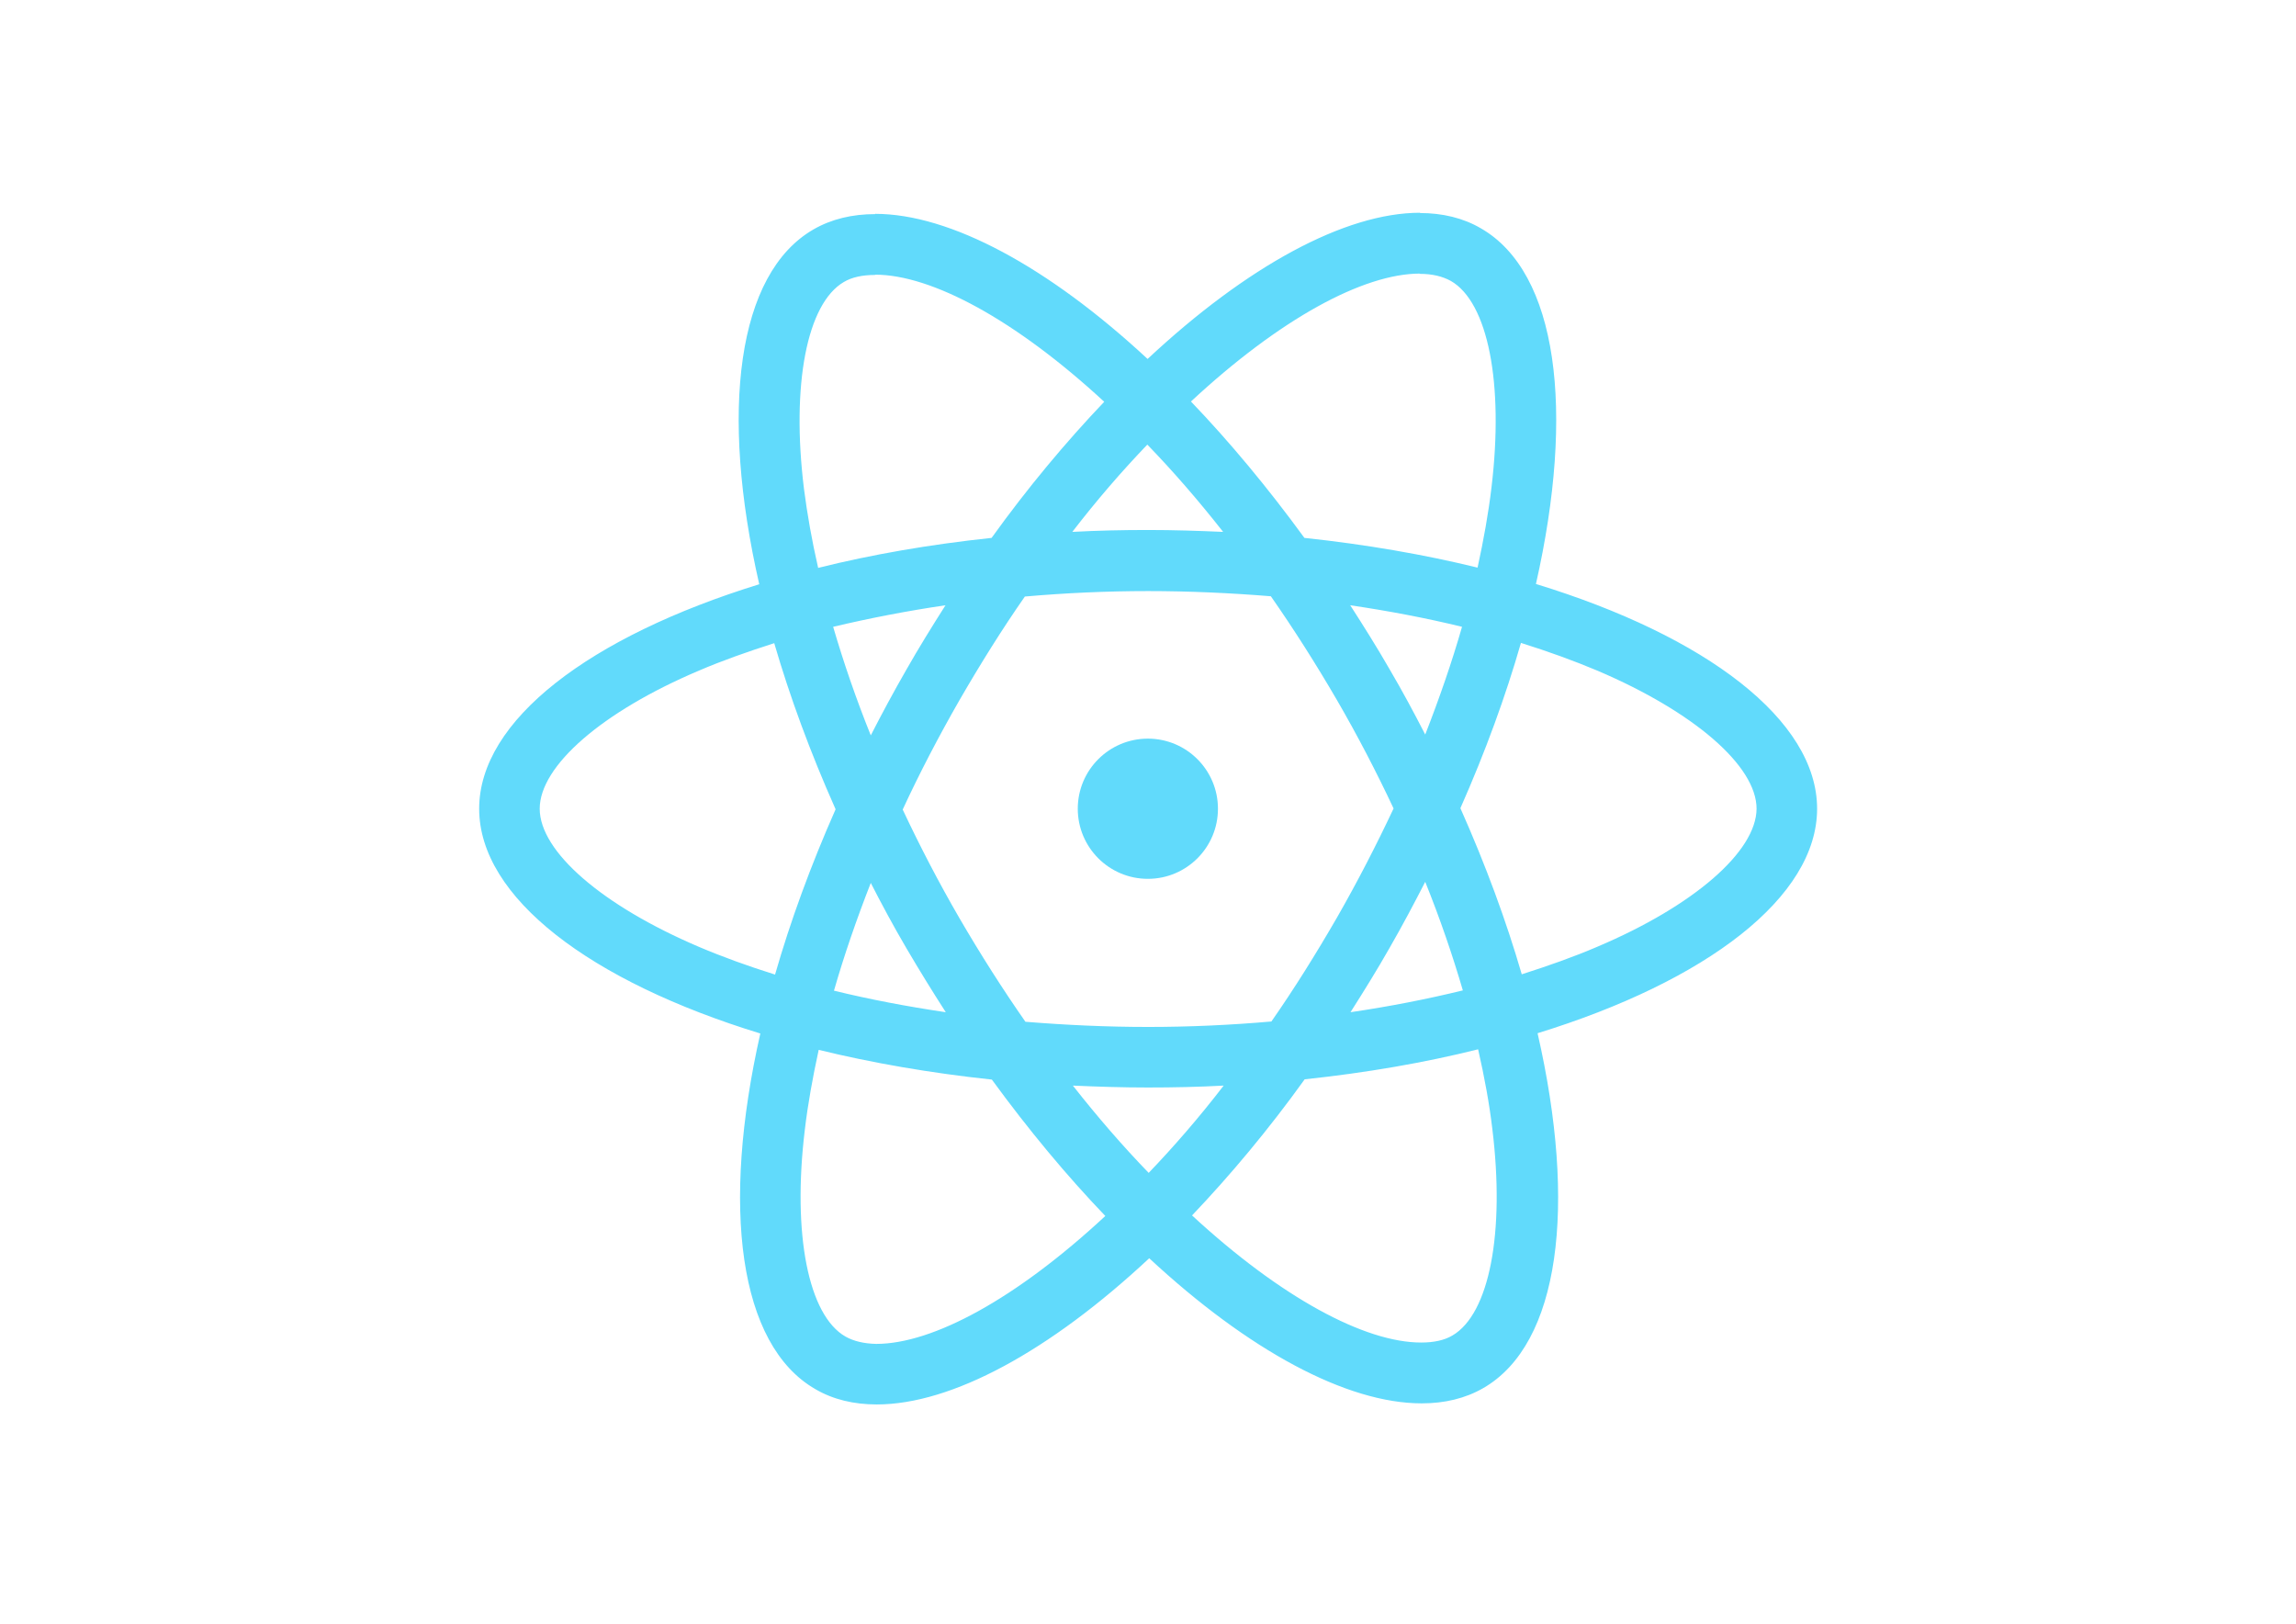
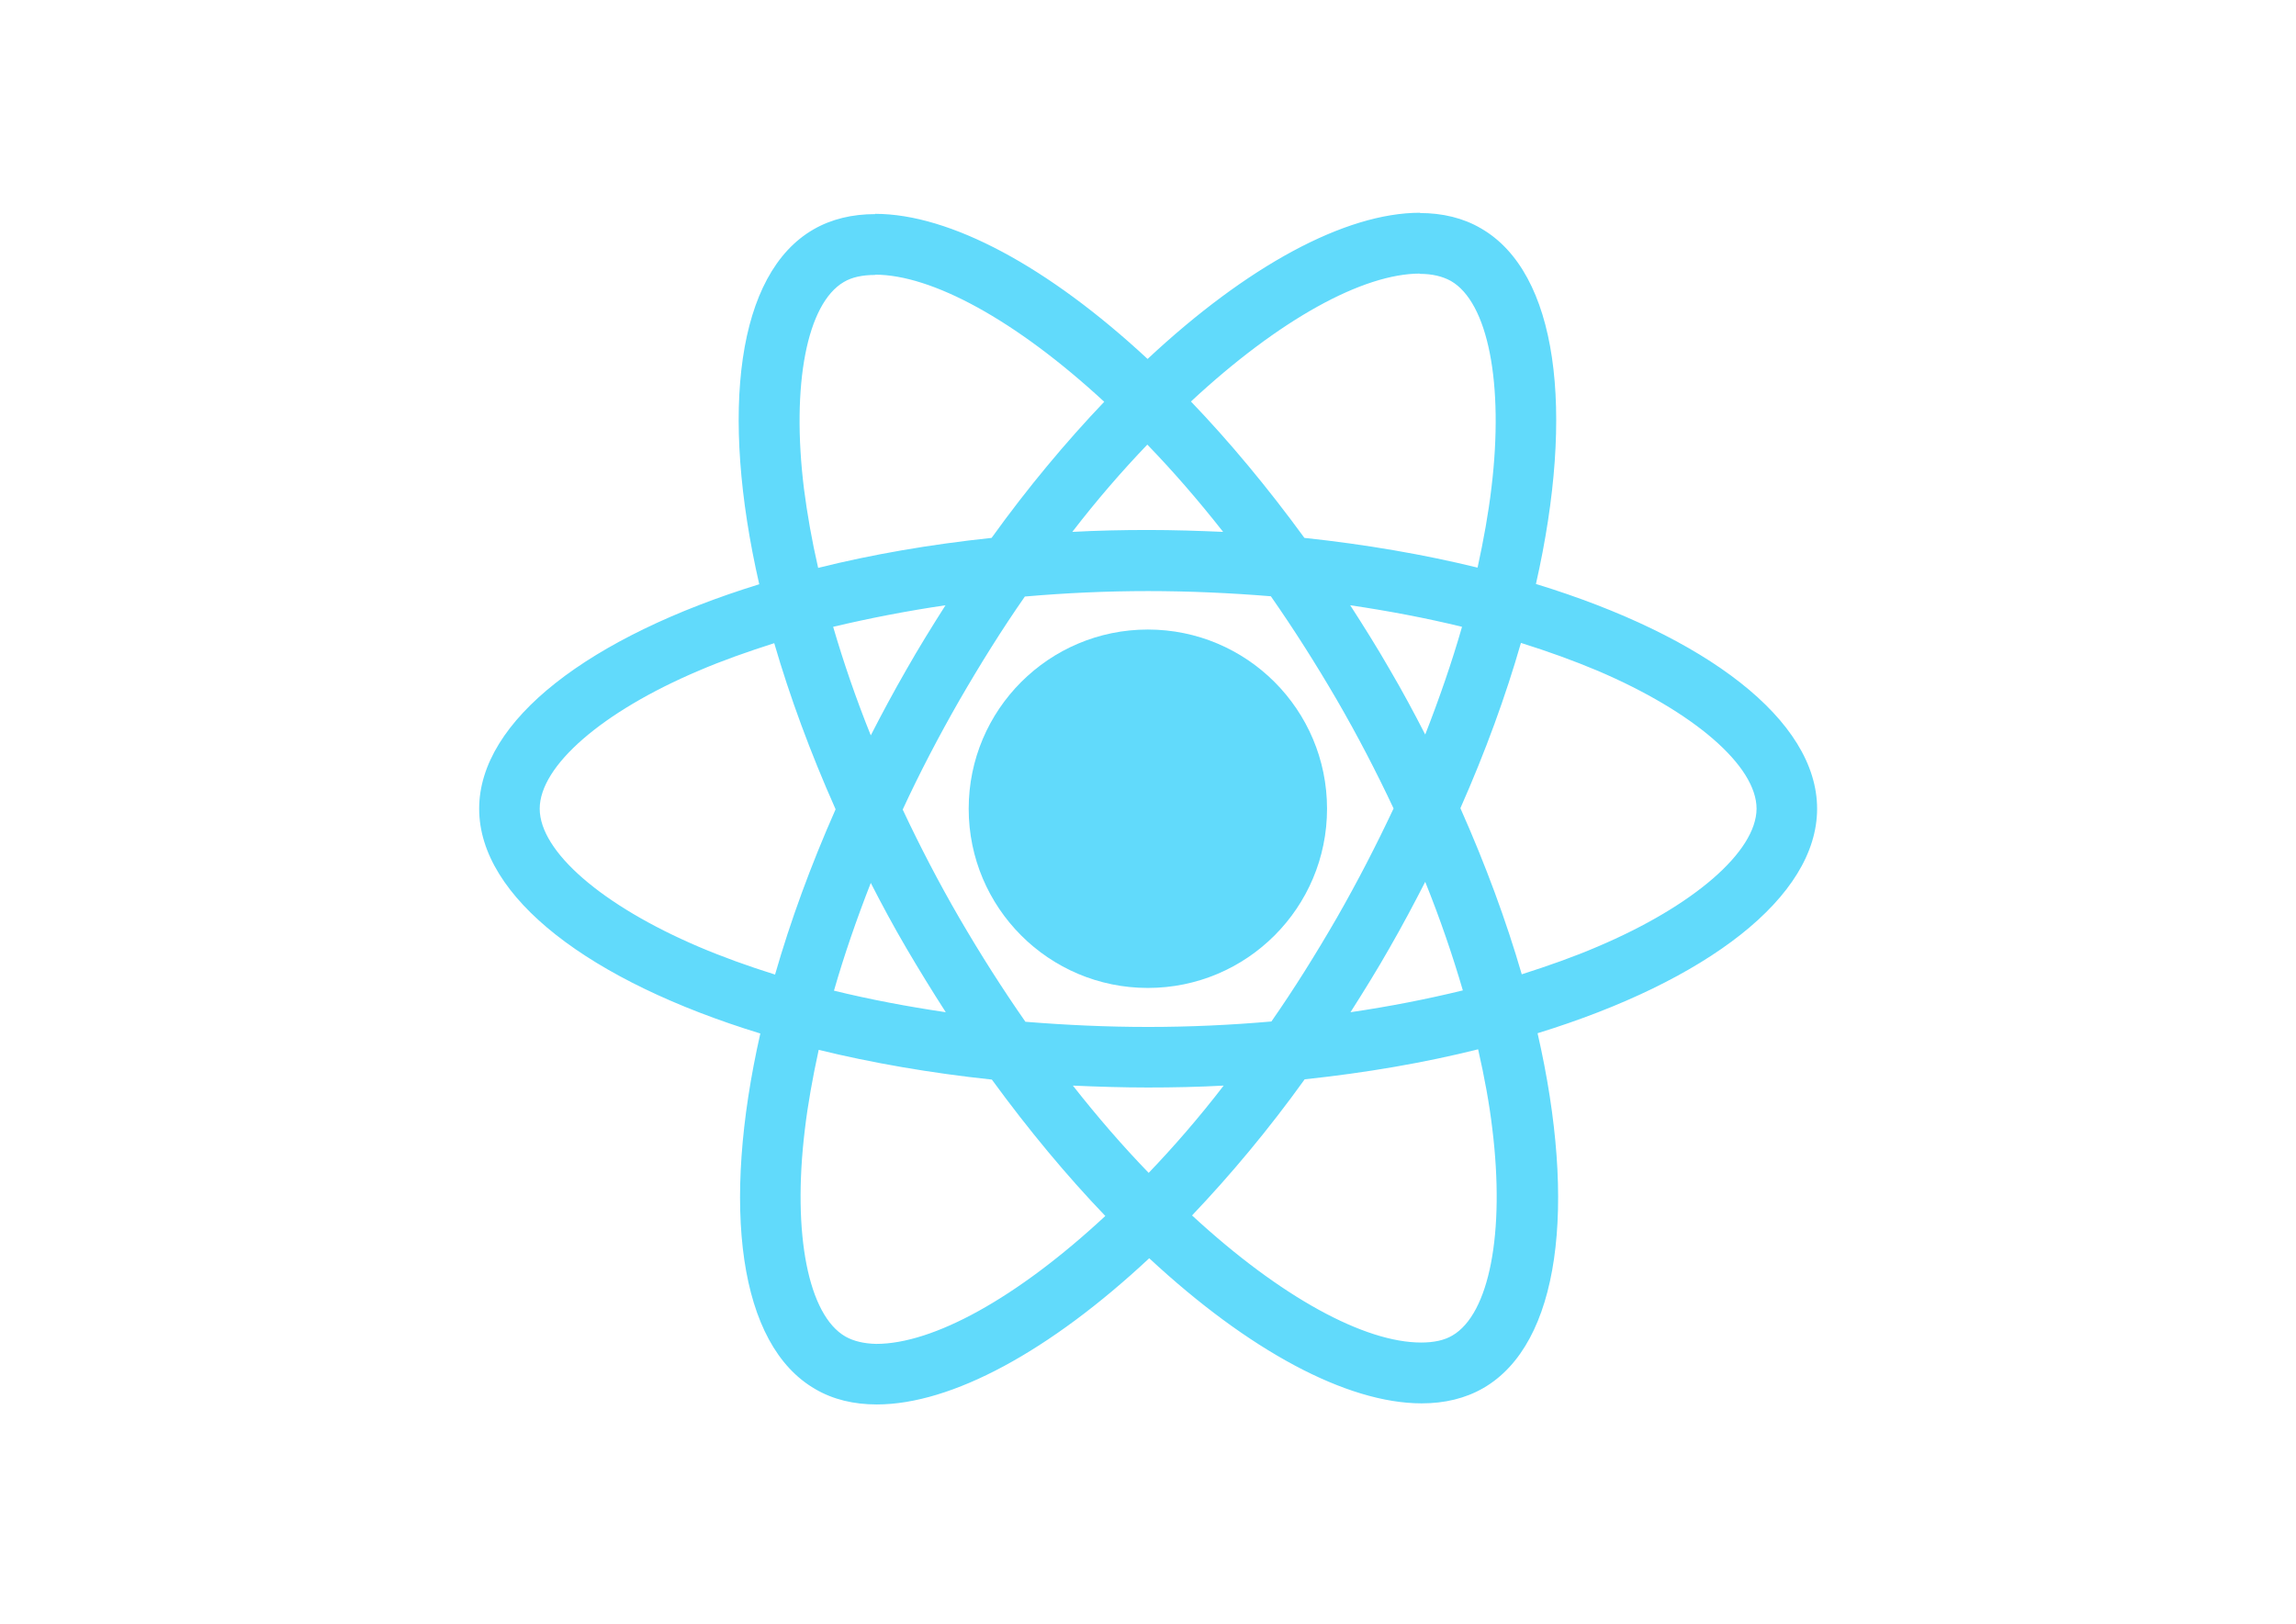
<svg xmlns="http://www.w3.org/2000/svg" viewBox="0 0 841.9 595.3">
  <g fill="#61DAFB">
    <path d="M666.3 296.5c0-32.5-40.7-63.3-103.1-82.4 14.4-63.6 8-114.2-20.2-130.4-6.5-3.8-14.1-5.6-22.4-5.6v22.3c4.6 0 8.3.9 11.4 2.6 13.6 7.8 19.5 37.5 14.9 75.7-1.1 9.4-2.9 19.3-5.1 29.4-19.6-4.8-41-8.5-63.5-10.9-13.5-18.5-27.5-35.3-41.6-50 32.6-30.3 63.2-46.9 84-46.9V78c-27.5 0-63.5 19.6-99.9 53.6-36.4-33.8-72.4-53.2-99.9-53.2v22.3c20.7 0 51.4 16.5 84 46.6-14 14.7-28 31.4-41.3 49.9-22.6 2.4-44 6.1-63.6 11-2.3-10-4-19.7-5.2-29-4.7-38.2 1.1-67.9 14.6-75.8 3-1.8 6.9-2.6 11.5-2.6V78.5c-8.4 0-16 1.8-22.6 5.6-28.1 16.2-34.4 66.7-19.9 130.1-62.2 19.2-102.7 49.9-102.7 82.3 0 32.5 40.7 63.3 103.1 82.4-14.4 63.6-8 114.2 20.2 130.4 6.5 3.8 14.1 5.6 22.5 5.6 27.5 0 63.5-19.6 99.9-53.6 36.4 33.8 72.4 53.2 99.9 53.2 8.4 0 16-1.8 22.6-5.6 28.1-16.2 34.4-66.7 19.9-130.1 62-19.1 102.5-49.9 102.5-82.3zm-130.2-66.7c-3.7 12.9-8.3 26.2-13.5 39.5-4.1-8-8.4-16-13.1-24-4.6-8-9.5-15.8-14.4-23.4 14.2 2.1 27.9 4.7 41 7.9zm-45.8 106.5c-7.8 13.5-15.8 26.3-24.1 38.2-14.9 1.3-30 2-45.2 2-15.1 0-30.2-.7-45-1.9-8.3-11.9-16.4-24.6-24.2-38-7.6-13.1-14.5-26.4-20.8-39.8 6.2-13.4 13.2-26.8 20.7-39.9 7.8-13.5 15.8-26.3 24.1-38.2 14.9-1.3 30-2 45.2-2 15.1 0 30.2.7 45 1.9 8.3 11.9 16.4 24.6 24.2 38 7.6 13.1 14.5 26.4 20.8 39.8-6.3 13.4-13.2 26.8-20.7 39.9zm32.3-13c5.4 13.4 10 26.8 13.8 39.8-13.1 3.2-26.9 5.9-41.2 8 4.9-7.7 9.8-15.6 14.4-23.7 4.6-8 8.9-16.1 13-24.1zM421.2 430c-9.3-9.6-18.6-20.3-27.8-32 9 .4 18.2.7 27.5.7 9.4 0 18.7-.2 27.8-.7-9 11.7-18.3 22.4-27.5 32zm-74.4-58.9c-14.2-2.1-27.9-4.7-41-7.9 3.7-12.9 8.3-26.2 13.5-39.5 4.1 8 8.4 16 13.1 24 4.7 8 9.5 15.8 14.4 23.4zM420.7 163c9.3 9.6 18.6 20.3 27.8 32-9-.4-18.2-.7-27.5-.7-9.4 0-18.7.2-27.8.7 9-11.7 18.3-22.4 27.5-32zm-74 58.9c-4.9 7.7-9.8 15.6-14.4 23.7-4.6 8-8.9 16-13 24-5.4-13.4-10-26.8-13.8-39.8 13.1-3.1 26.9-5.8 41.2-7.9zm-90.5 125.2c-35.4-15.1-58.3-34.9-58.3-50.6 0-15.7 22.9-35.6 58.3-50.6 8.6-3.7 18-7 27.7-10.1 5.7 19.6 13.2 40 22.5 60.9-9.2 20.8-16.6 41.1-22.2 60.6-9.9-3.1-19.3-6.5-28-10.2zM310 490c-13.6-7.8-19.5-37.5-14.9-75.7 1.1-9.4 2.9-19.3 5.1-29.4 19.6 4.8 41 8.5 63.5 10.9 13.5 18.5 27.5 35.3 41.6 50-32.6 30.3-63.2 46.9-84 46.9-4.5-.1-8.3-1-11.3-2.7zm237.2-76.2c4.7 38.2-1.1 67.9-14.6 75.8-3 1.8-6.9 2.6-11.5 2.6-20.7 0-51.4-16.5-84-46.6 14-14.7 28-31.4 41.3-49.9 22.6-2.4 44-6.1 63.6-11 2.3 10.1 4.1 19.8 5.2 29.1zm38.5-66.7c-8.6 3.7-18 7-27.7 10.1-5.7-19.6-13.2-40-22.5-60.9 9.2-20.8 16.6-41.1 22.2-60.6 9.9 3.1 19.3 6.5 28.1 10.2 35.4 15.1 58.3 34.9 58.3 50.6-.1 15.7-23 35.6-58.4 50.6zM320.8 78.4z" />
-     <circle cx="420.9" cy="296.5" r="25.7" />
+     <circle cx="420.9" cy="296.5" r="65.7" />
    <path d="M520.5 78.1z" />
  </g>
</svg>
